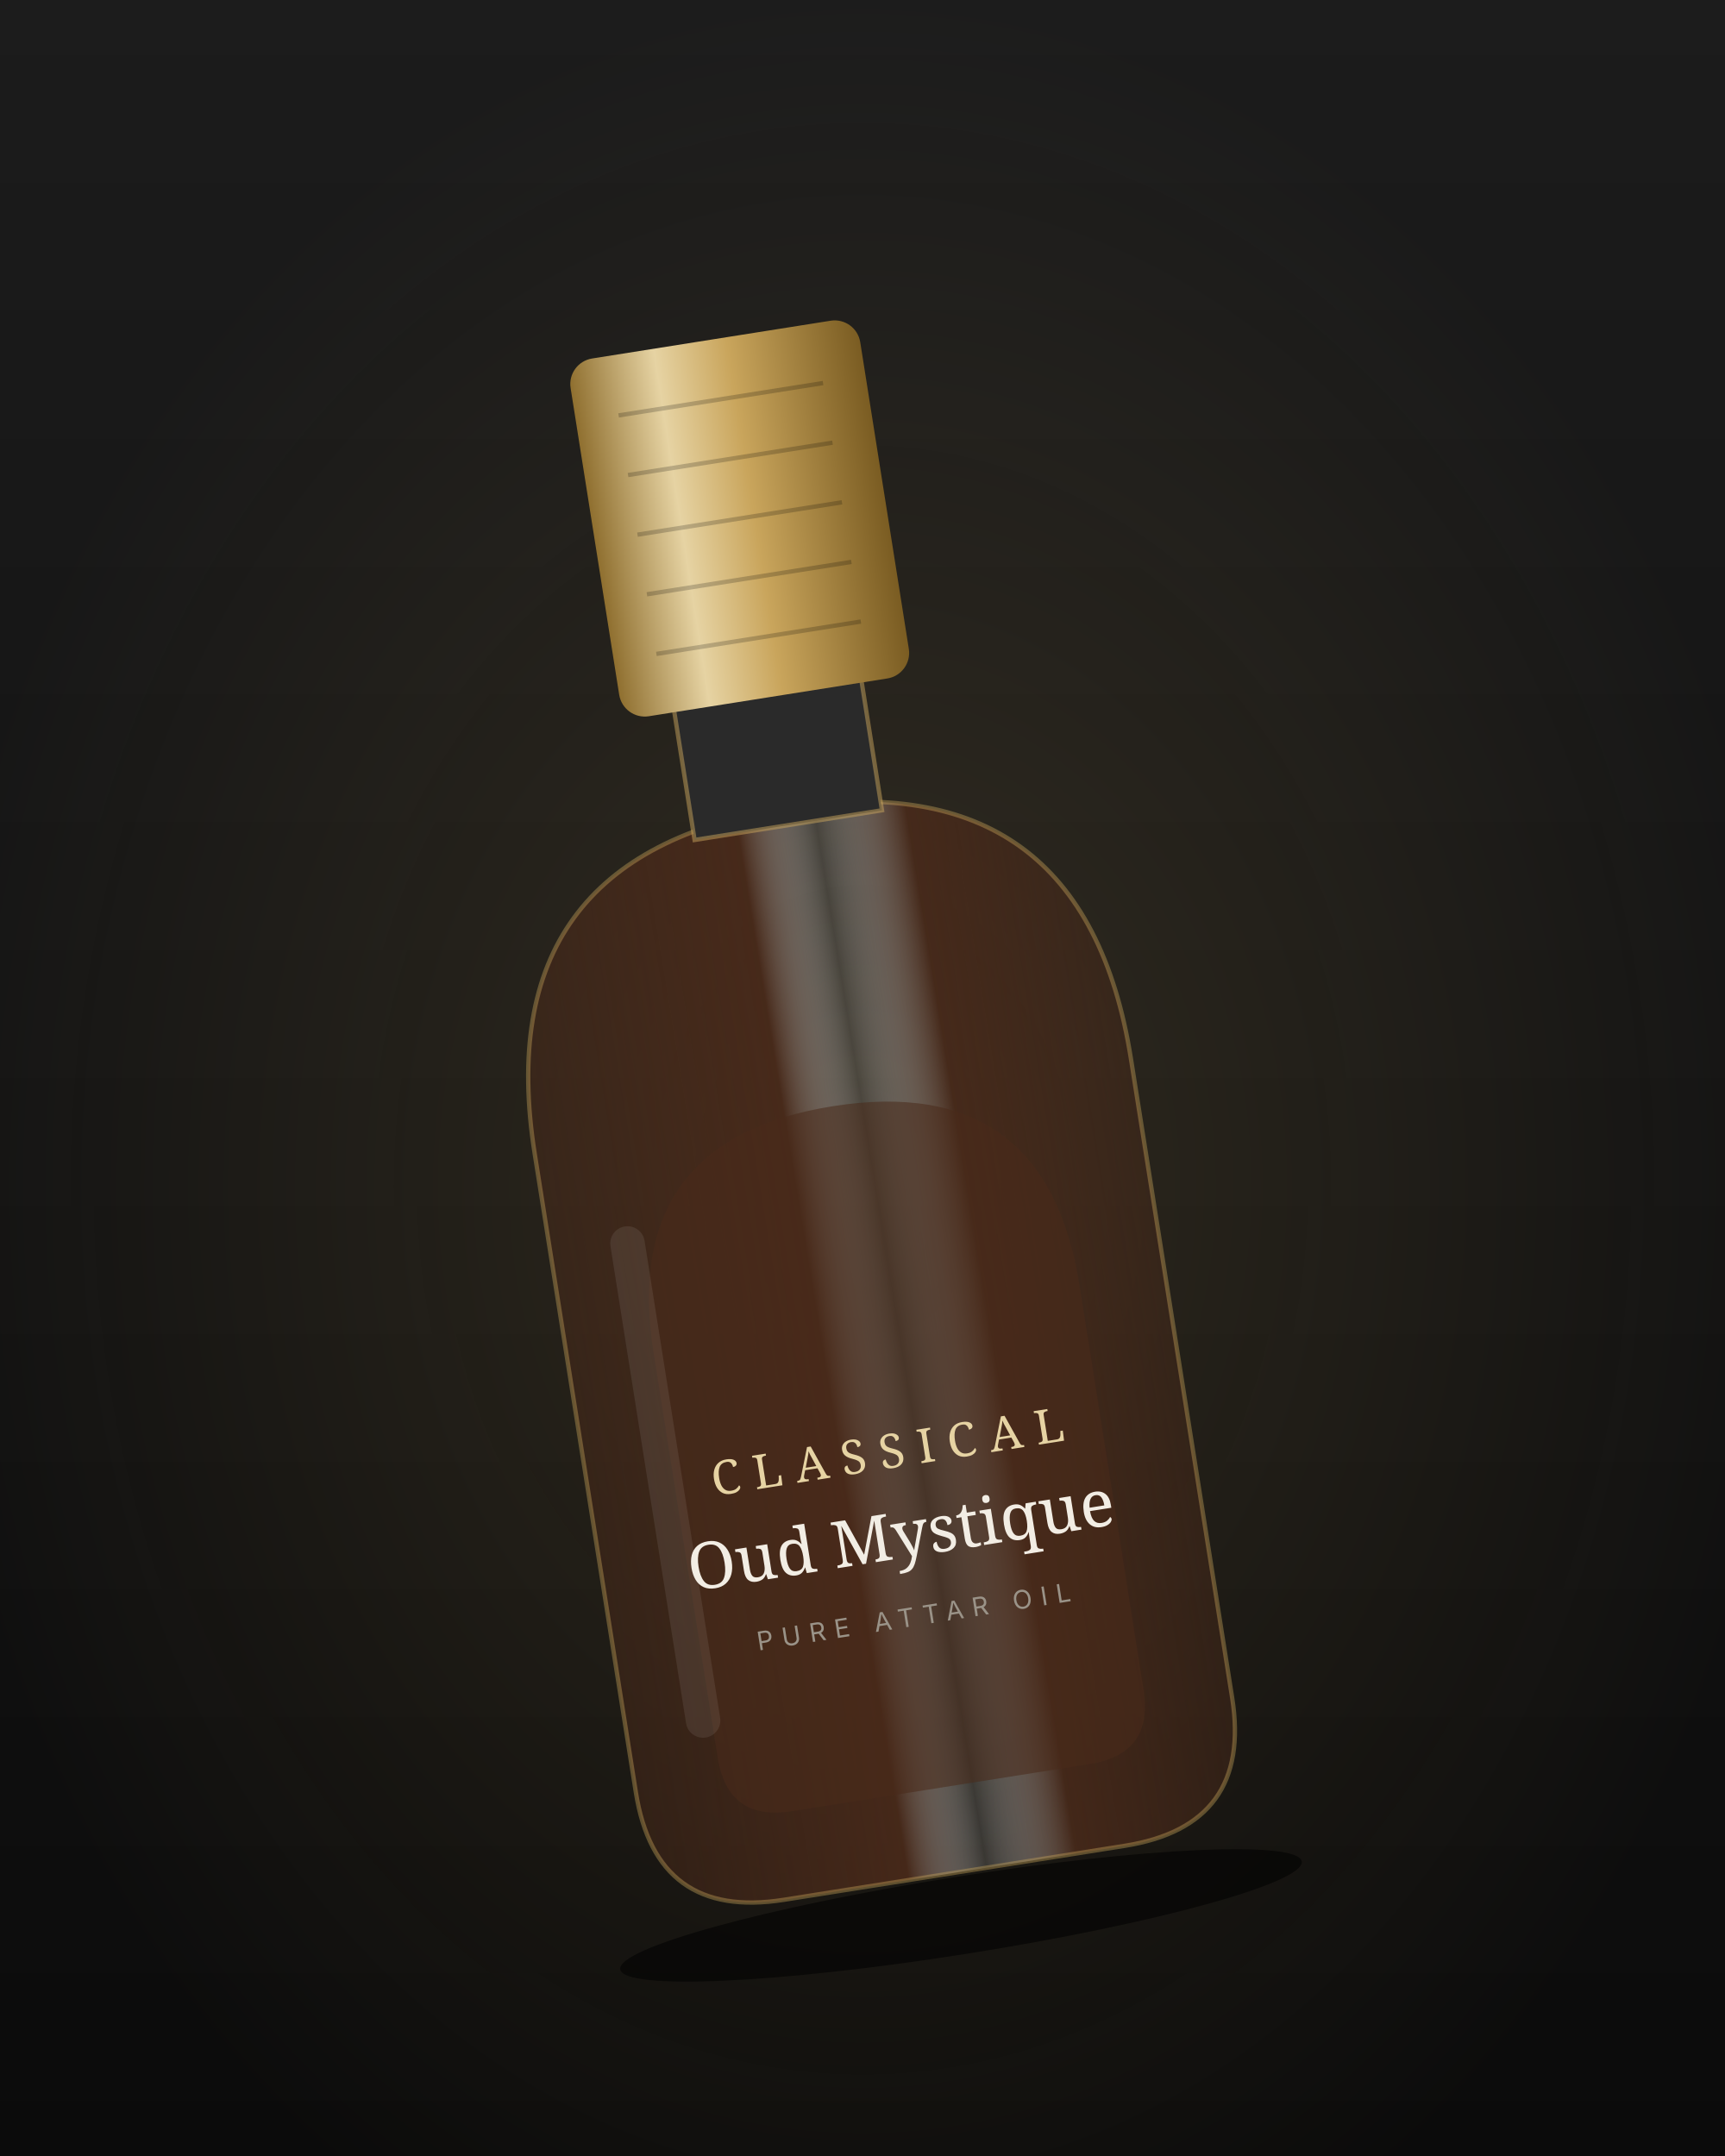
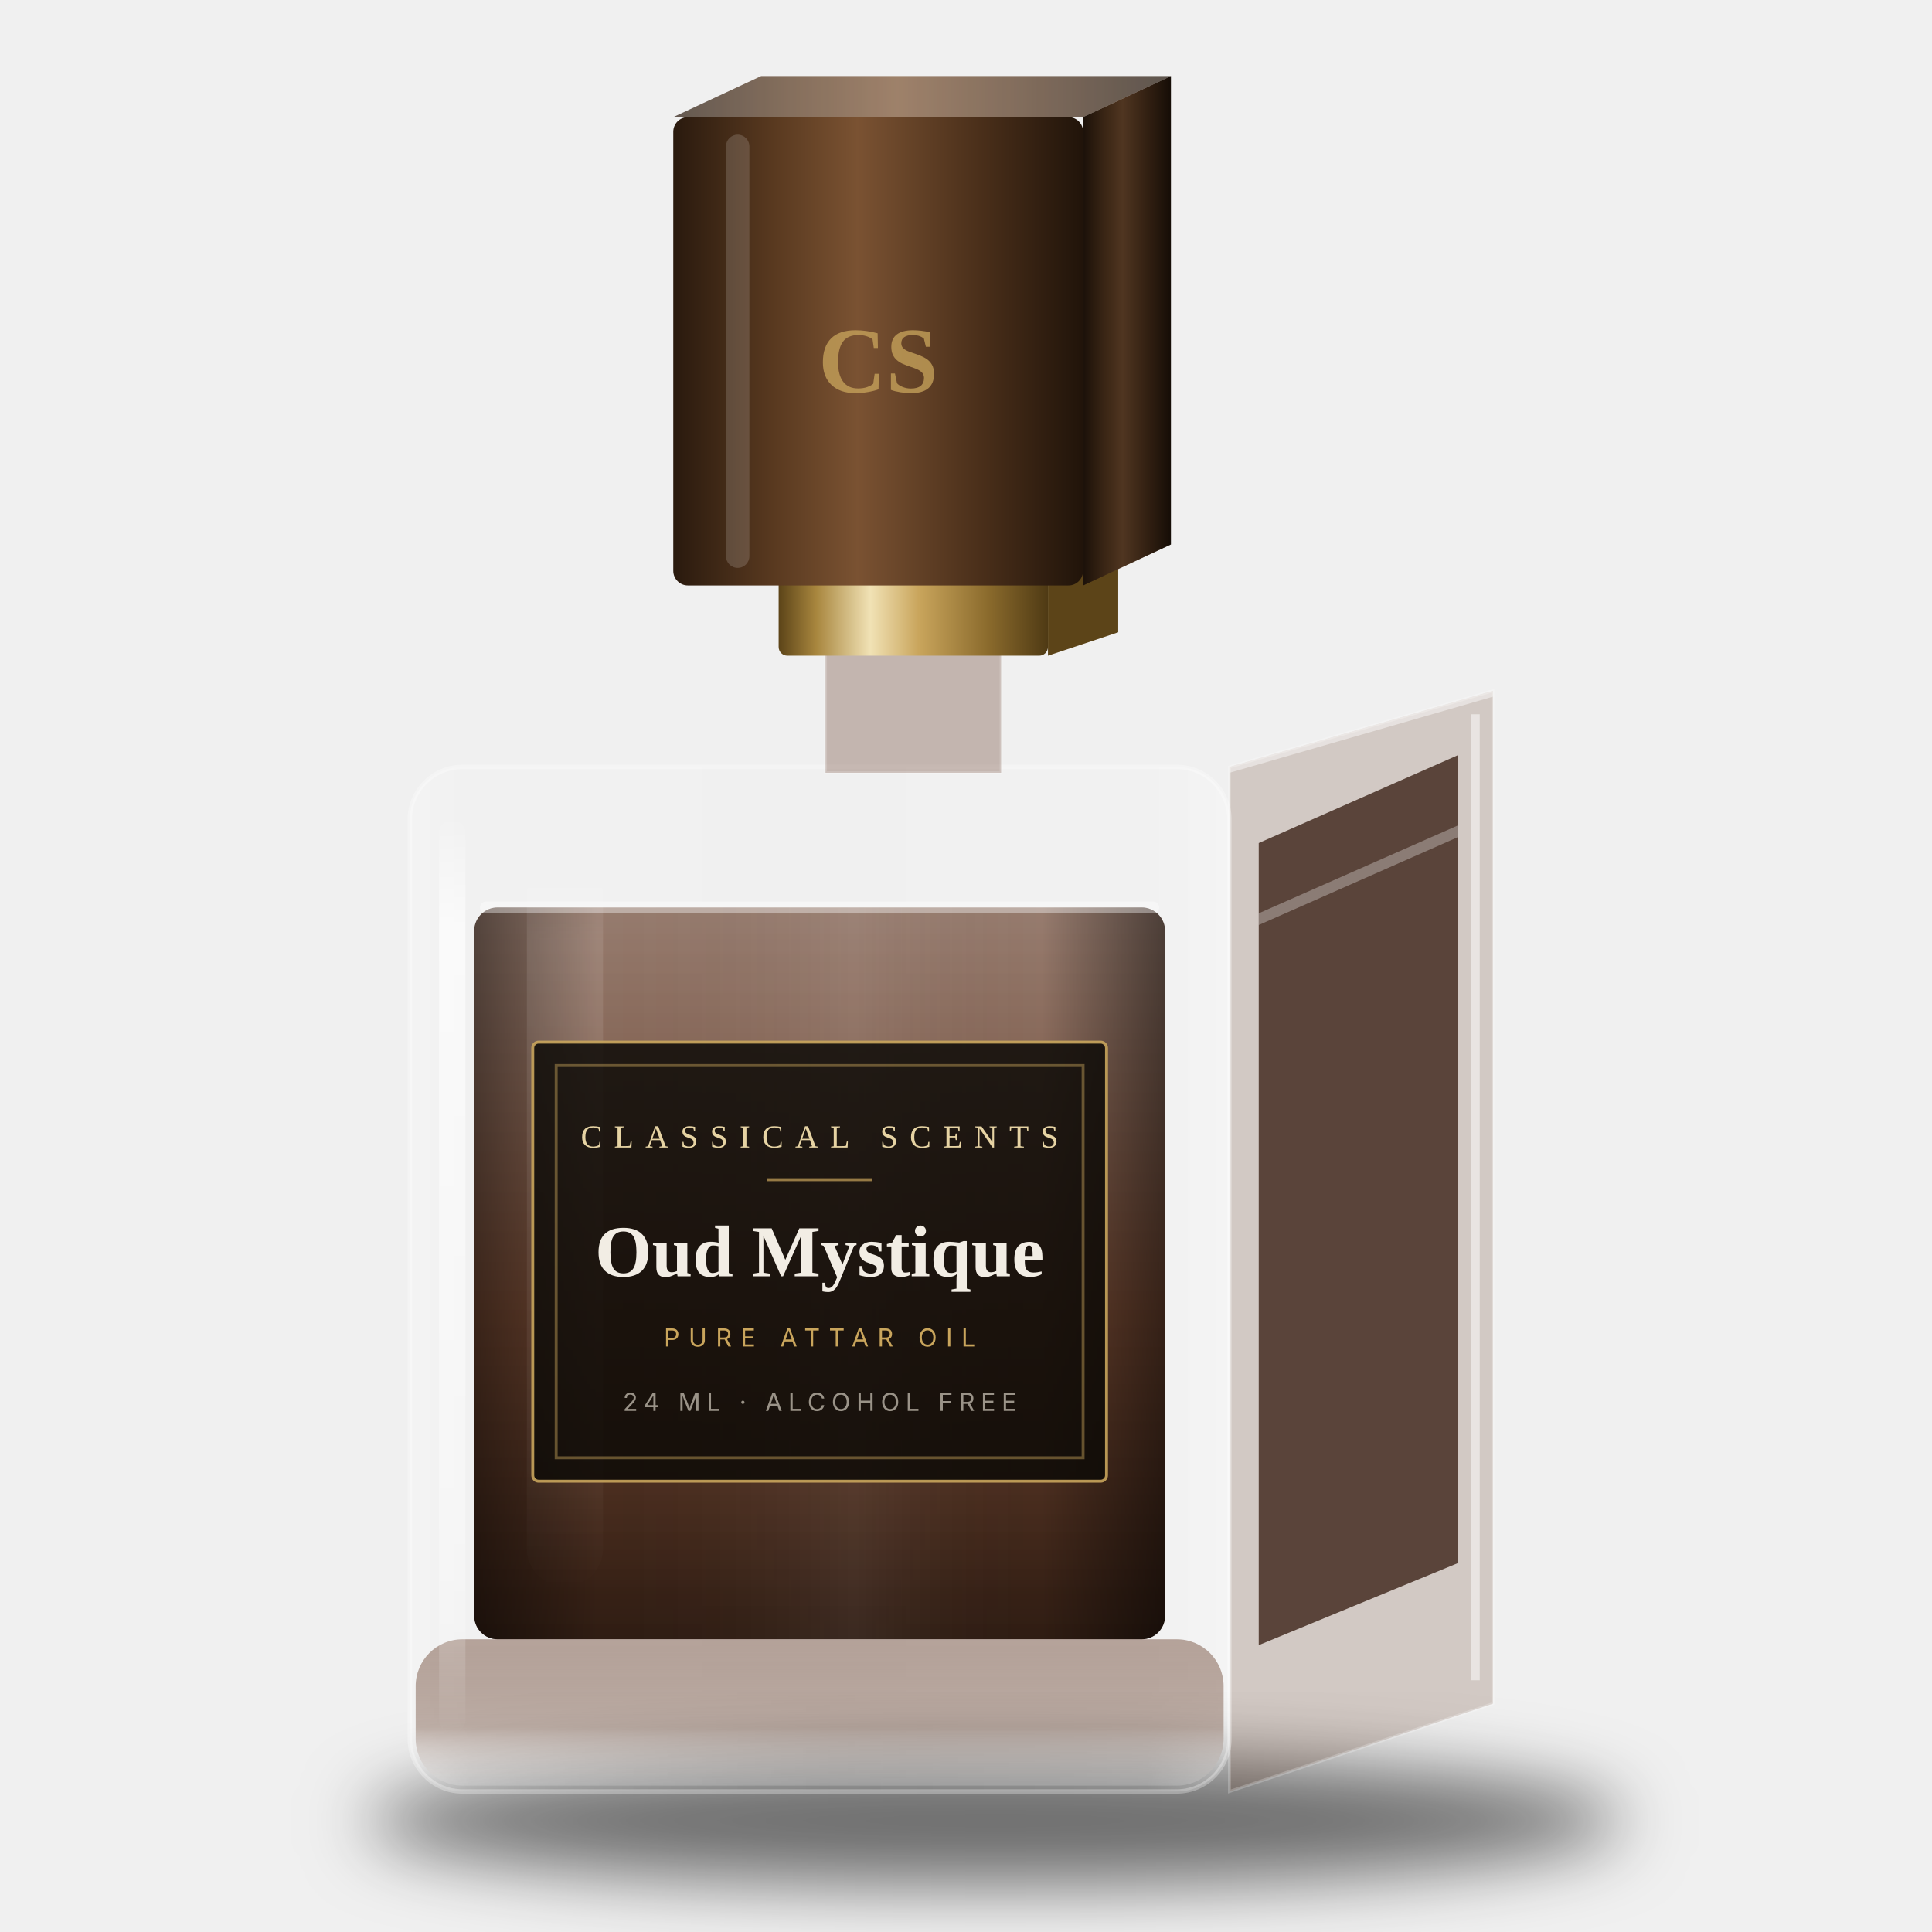
- <svg xmlns="http://www.w3.org/2000/svg" width="400" height="500" viewBox="0 0 400 500" role="img" aria-label="Oud Mystique bottle">
+ <svg xmlns="http://www.w3.org/2000/svg" width="800" height="800" viewBox="70 110 660 660" role="img" aria-label="Oud Mystique 50ml bottle, angled view">
  <defs>
-     <linearGradient id="p12bg" x1="0" y1="0" x2="0" y2="1">
-       <stop offset="0" stop-color="#1C1C1C" />
-       <stop offset="1" stop-color="#0B0B0B" />
+     <linearGradient id="bgl" x1="0" x2="1">
+       <stop offset="0" stop-color="#fff" stop-opacity=".22" />
+       <stop offset=".07" stop-color="#fff" stop-opacity=".06" />
+       <stop offset=".5" stop-color="#fff" stop-opacity=".02" />
+       <stop offset=".9" stop-color="#fff" stop-opacity=".07" />
+       <stop offset="1" stop-color="#fff" stop-opacity=".26" />
    </linearGradient>
-     <radialGradient id="p12glow" cx=".5" cy=".55" r=".55">
-       <stop offset="0" stop-color="#C9A55C" stop-opacity=".16" />
-       <stop offset="1" stop-color="#C9A55C" stop-opacity="0" />
-     </radialGradient>
-     <linearGradient id="p12g" x1="0" x2="1">
-       <stop offset="0" stop-color="#4a2a1a" stop-opacity=".5" />
-       <stop offset=".42" stop-color="#4a2a1a" stop-opacity=".9" />
-       <stop offset=".55" stop-color="#fff" stop-opacity=".14" />
-       <stop offset=".7" stop-color="#4a2a1a" stop-opacity=".85" />
-       <stop offset="1" stop-color="#4a2a1a" stop-opacity=".45" />
+     <linearGradient id="blq" x1="0" y1="0" x2="0" y2="1">
+       <stop offset="0" stop-color="#836252" stop-opacity=".82" />
+       <stop offset=".55" stop-color="#5a2e18" stop-opacity=".9" />
+       <stop offset="1" stop-color="#28150b" stop-opacity=".97" />
    </linearGradient>
-     <linearGradient id="p12c" x1="0" x2="1">
-       <stop offset="0" stop-color="#8f6f2f" />
-       <stop offset=".3" stop-color="#E6D3A3" />
-       <stop offset=".55" stop-color="#C9A55C" />
-       <stop offset="1" stop-color="#7a5c22" />
+     <linearGradient id="blh" x1="0" x2="1">
+       <stop offset="0" stop-color="#000" stop-opacity=".45" />
+       <stop offset=".18" stop-color="#000" stop-opacity="0" />
+       <stop offset=".55" stop-color="#fff" stop-opacity=".06" />
+       <stop offset=".82" stop-color="#000" stop-opacity="0" />
+       <stop offset="1" stop-color="#000" stop-opacity=".5" />
    </linearGradient>
+     <linearGradient id="bbs" x1="0" y1="0" x2="0" y2="1">
+       <stop offset="0" stop-color="#836252" stop-opacity=".55" />
+       <stop offset=".6" stop-color="#5a2e18" stop-opacity=".35" />
+       <stop offset="1" stop-color="#fff" stop-opacity=".18" />
+     </linearGradient>
+     <linearGradient id="bcp" x1="0" x2="1">
+       <stop offset="0" stop-color="#2a1a0e" />
+       <stop offset="0.25" stop-color="#5a3a20" />
+       <stop offset="0.45" stop-color="#7a5232" />
+       <stop offset="0.75" stop-color="#4a2f1a" />
+       <stop offset="1" stop-color="#21140a" />
+     </linearGradient>
+     <linearGradient id="bcs" x1="0" x2="1">
+       <stop offset="0" stop-color="#2a1a0e" />
+       <stop offset="0.25" stop-color="#5a3a20" />
+       <stop offset="0.45" stop-color="#7a5232" />
+       <stop offset="0.75" stop-color="#4a2f1a" />
+       <stop offset="1" stop-color="#21140a" />
+     </linearGradient>
+     <linearGradient id="bco" x1="0" x2="1">
+       <stop offset="0" stop-color="#5c4418" />
+       <stop offset="0.14" stop-color="#a8863e" />
+       <stop offset="0.34" stop-color="#f1e2b5" />
+       <stop offset="0.52" stop-color="#c9a55c" />
+       <stop offset="0.78" stop-color="#8a6a2c" />
+       <stop offset="1" stop-color="#4f3a14" />
+     </linearGradient>
+     <linearGradient id="bsp" x1="0" y1="0" x2="0" y2="1">
+       <stop offset="0" stop-color="#fff" stop-opacity="0" />
+       <stop offset=".12" stop-color="#fff" stop-opacity=".7" />
+       <stop offset=".8" stop-color="#fff" stop-opacity=".35" />
+       <stop offset="1" stop-color="#fff" stop-opacity="0" />
+     </linearGradient>
+     <linearGradient id="bsw" x1="0" x2="1">
+       <stop offset="0" stop-color="#fff" stop-opacity="0" />
+       <stop offset=".5" stop-color="#fff" stop-opacity=".22" />
+       <stop offset="1" stop-color="#fff" stop-opacity="0" />
+     </linearGradient>
+     <filter id="bbl" x="-50%" y="-50%" width="200%" height="200%">
+       <feGaussianBlur stdDeviation="12" />
+     </filter>
  </defs>
-   <rect width="400" height="500" fill="url(#p12bg)" />
-   <rect width="400" height="500" fill="url(#p12glow)" />
-   <g transform="rotate(-9 200 300) translate(0 6)">
-     <g>
-       <ellipse cx="200" cy="440" rx="80" ry="9" fill="#000" opacity=".55" />
-       <path d="M130 250 Q130 180 200 180 Q270 180 270 250 L270 400 Q270 430 240 430 L160 430 Q130 430 130 400 Z" fill="url(#p12g)" stroke="#C9A55C" stroke-opacity=".4" />
-       <path d="M150 300 Q150 250 200 250 Q250 250 250 300 L250 395 Q250 410 235 410 L165 410 Q150 410 150 395 Z" fill="#4a2a1a" fill-opacity=".55" />
-       <rect x="178" y="150" width="44" height="34" fill="#2A2A2A" stroke="#C9A55C" stroke-opacity=".5" />
-       <rect x="166" y="70" width="68" height="84" rx="6" fill="url(#p12c)" />
-       <path d="M176 84h48M176 98h48M176 112h48M176 126h48M176 140h48" stroke="#000" stroke-opacity=".2" />
-       <rect x="144" y="270" width="8" height="120" rx="4" fill="#fff" opacity=".08" />
-       <text x="200" y="335" text-anchor="middle" font-family="Cormorant Garamond,Georgia,serif" font-size="11" letter-spacing="3" fill="#E6D3A3">CLASSICAL</text>
-       <text x="200" y="356" text-anchor="middle" font-family="Cormorant Garamond,Georgia,serif" font-size="15" fill="#F2EDE4">Oud Mystique</text>
-       <text x="200" y="372" text-anchor="middle" font-family="Inter,sans-serif" font-size="6" letter-spacing="2" fill="#9A9388">PURE ATTAR OIL</text>
-     </g>
-   </g>
+   <ellipse cx="410" cy="732" rx="215" ry="22" fill="#000" opacity=".55" filter="url(#bbl)" />
+   <polygon points="490,372 580,346 580,692 490,722" fill="#5a2e18" fill-opacity=".2" stroke="#fff" stroke-opacity=".22" />
+   <polygon points="500,398 568,368 568,644 500,672" fill="#32190d" fill-opacity=".75" />
+   <polygon points="500,422 568,392 568,396 500,426" fill="#fff" fill-opacity=".3" />
+   <path d="M574 354V684" stroke="#fff" stroke-opacity=".5" stroke-width="3" />
+   <polygon points="490,372 580,346 580,348 490,374" fill="#fff" fill-opacity=".45" />
+   <rect x="210" y="372" width="280" height="350" rx="18" fill="url(#bgl)" stroke="#fff" stroke-opacity=".3" stroke-width="1.5" />
+   <rect x="232" y="420" width="236" height="250" rx="8" fill="url(#blq)" />
+   <rect x="232" y="420" width="236" height="250" rx="8" fill="url(#blh)" />
+   <rect x="234" y="418" width="232" height="4" rx="2" fill="#fff" opacity=".38" />
+   <rect x="212" y="670" width="276" height="50" rx="16" fill="url(#bbs)" />
+   <rect x="220" y="390" width="9" height="312" rx="4.5" fill="url(#bsp)" opacity=".9" />
+   <rect x="250" y="402" width="26" height="250" rx="13" fill="url(#bsp)" opacity=".14" />
+   <rect x="252" y="466" width="196" height="150" rx="2" fill="#0c0a07" fill-opacity=".84" stroke="#C9A55C" stroke-opacity=".9" />
+   <rect x="260" y="474" width="180" height="134" fill="none" stroke="#C9A55C" stroke-opacity=".45" />
+   <text x="350" y="502" text-anchor="middle" font-family="'Cormorant Garamond',Georgia,'Times New Roman',serif" font-size="11" letter-spacing="4" fill="#E6D3A3">CLASSICAL SCENTS</text>
+   <path d="M332 513H368" stroke="#C9A55C" stroke-opacity=".7" />
+   <text x="350" y="546" text-anchor="middle" font-family="'Cormorant Garamond',Georgia,'Times New Roman',serif" font-size="25" font-weight="600" fill="#F2EDE4">Oud Mystique</text>
+   <text x="350" y="570" text-anchor="middle" font-family="Inter,'Segoe UI',Arial,sans-serif" font-size="8.5" letter-spacing="3" fill="#C9A55C">PURE ATTAR OIL</text>
+   <text x="350" y="592" text-anchor="middle" font-family="Inter,'Segoe UI',Arial,sans-serif" font-size="8.5" letter-spacing="2" fill="#9A9388">24 ML · ALCOHOL FREE</text>
+   <polygon points="352,330 412,330 436,322 376,322" fill="#fff" fill-opacity=".12" />
+   <rect x="352" y="330" width="60" height="44" fill="#5a2e18" fill-opacity=".3" stroke="#fff" stroke-opacity=".18" />
+   <rect x="336" y="306" width="92" height="28" rx="3" fill="url(#bco)" />
+   <polygon points="428,306 452,298 452,326 428,334" fill="#5c4418" />
+   <polygon points="300,150 330,136 470,136 440,150" fill="url(#bcs)" opacity=".9" />
+   <polygon points="300,150 330,136 470,136 440,150" fill="#fff" opacity=".2" />
+   <rect x="300" y="150" width="140" height="160" rx="5" fill="url(#bcp)" />
+   <polygon points="440,150 470,136 470,296 440,310" fill="url(#bcs)" />
+   <polygon points="440,150 470,136 470,296 440,310" fill="#000" opacity=".35" />
+   <rect x="318" y="156" width="8" height="148" rx="4" fill="#fff" opacity=".16" />
+   <text x="370" y="244" text-anchor="middle" font-family="'Cormorant Garamond',Georgia,'Times New Roman',serif" font-size="32" font-weight="600" fill="#c9a55c" fill-opacity="0.75">CS</text>
</svg>
